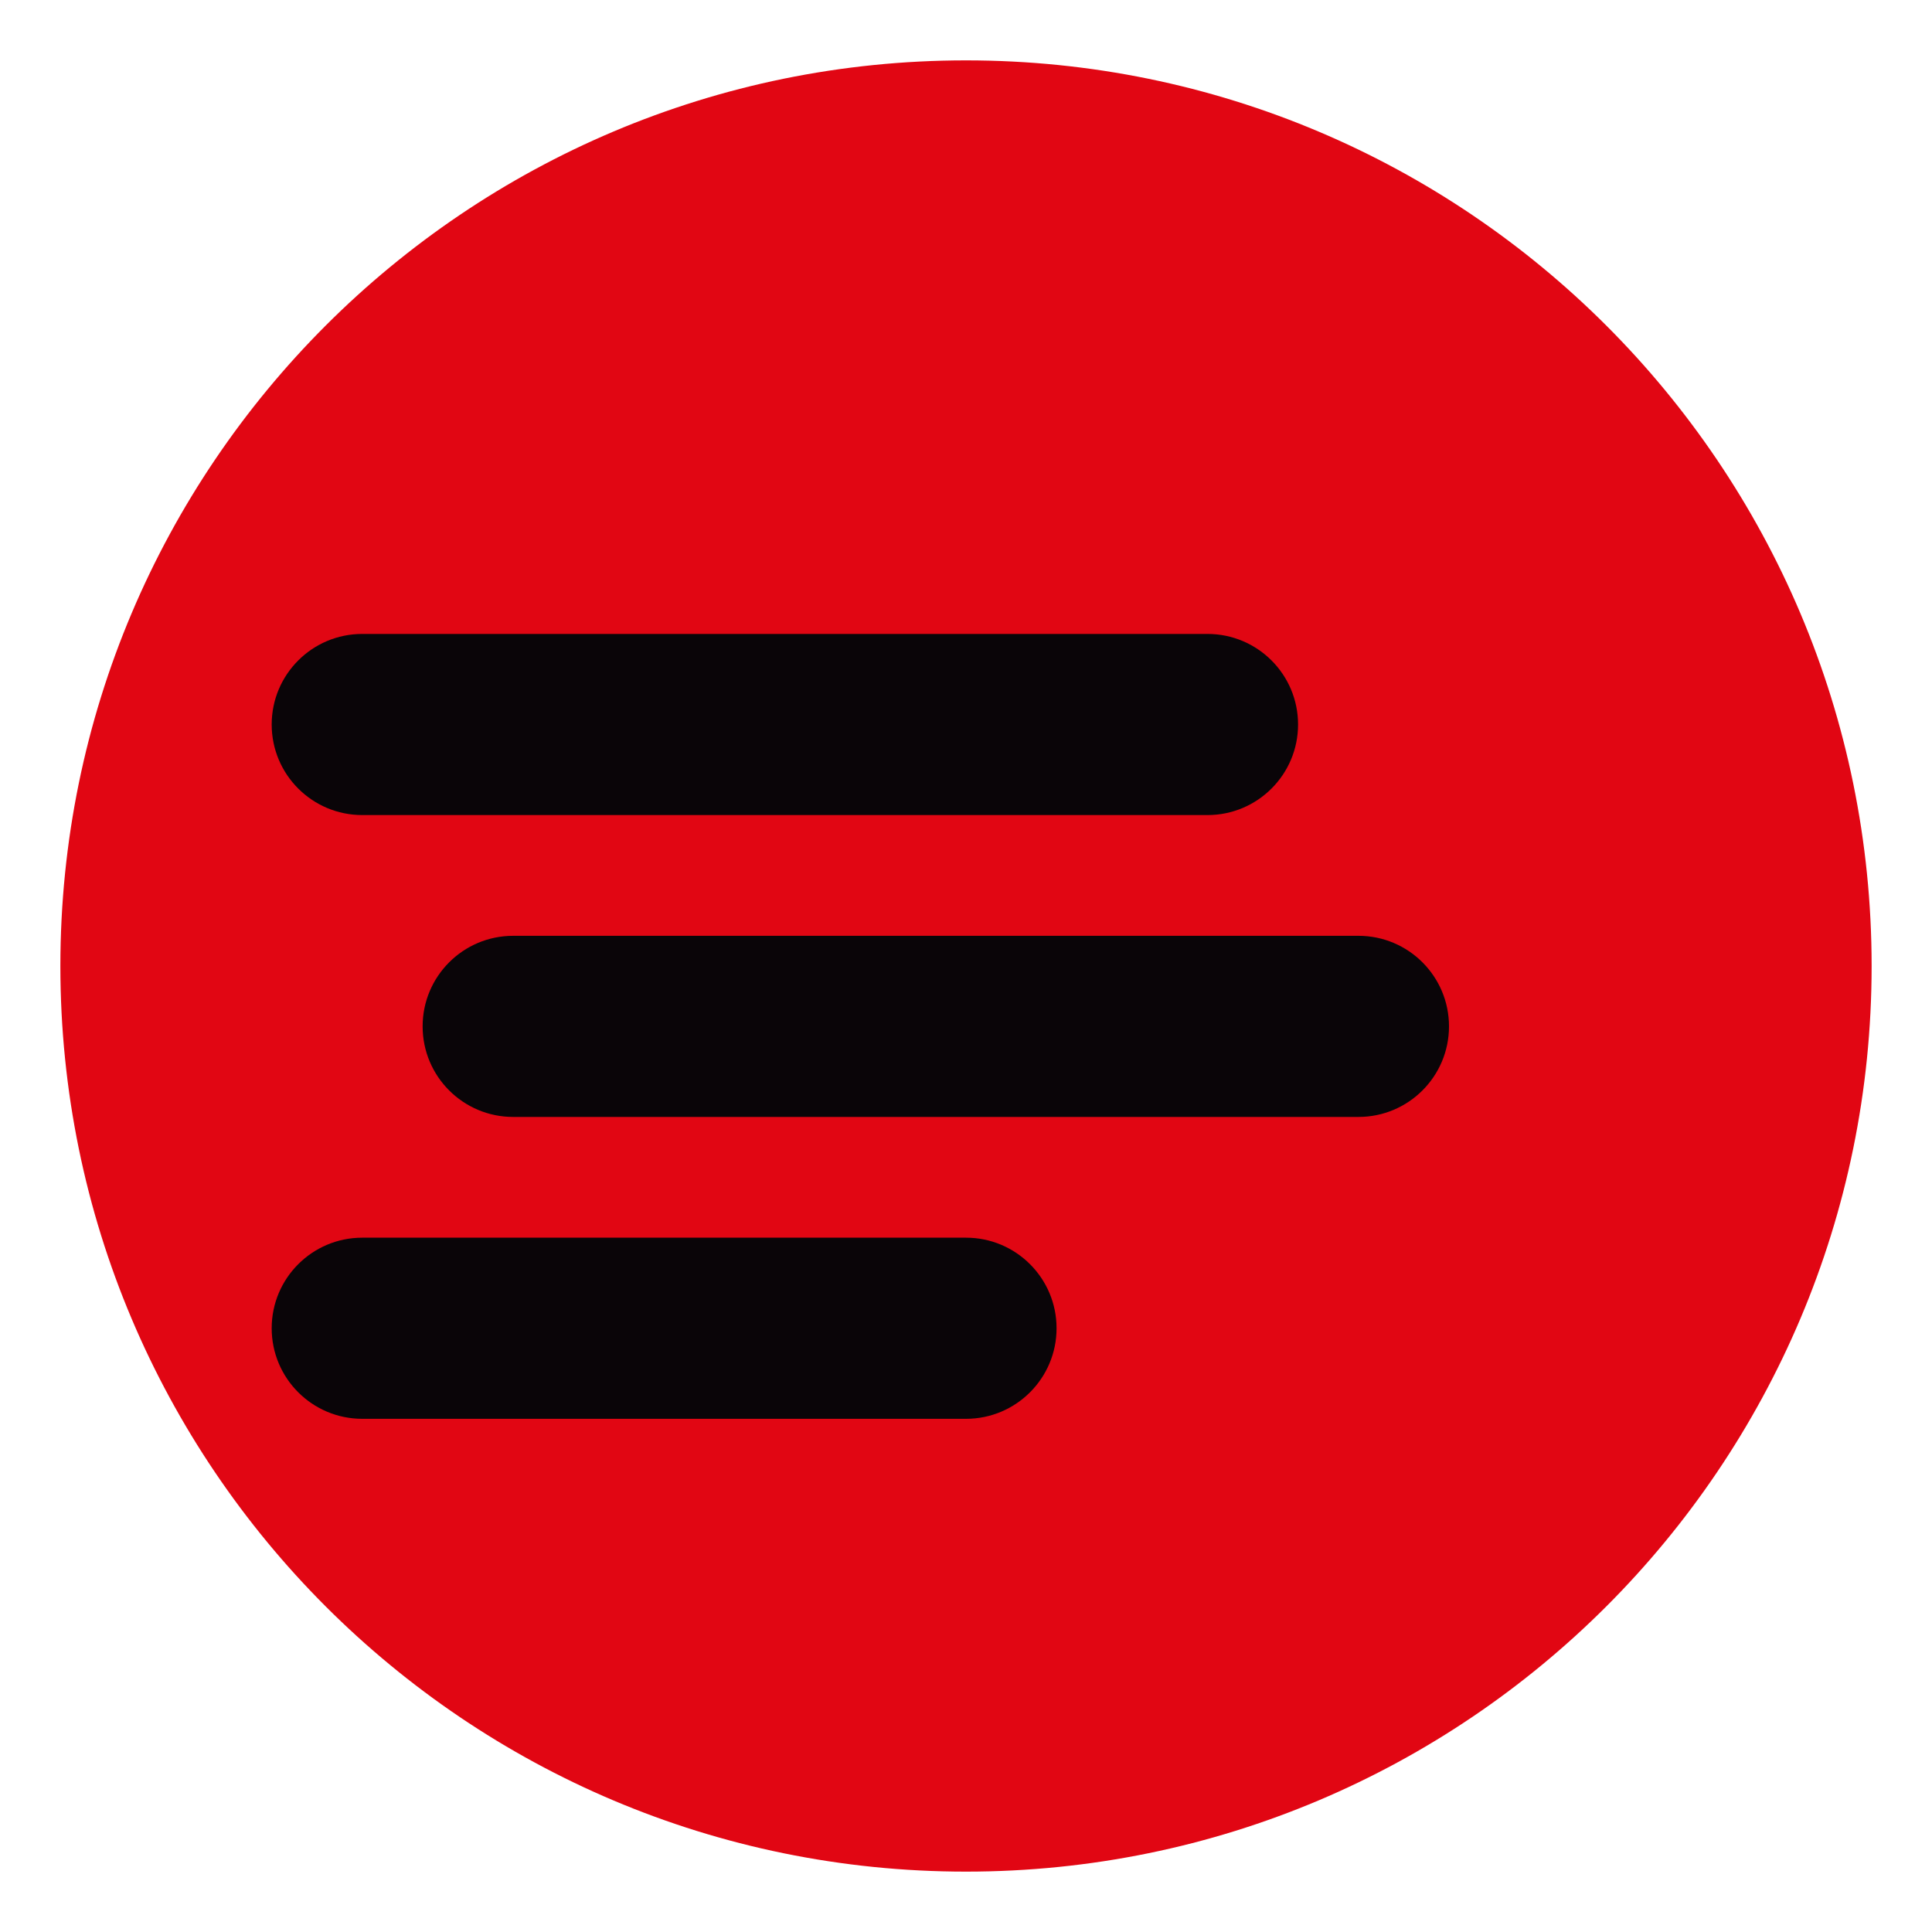
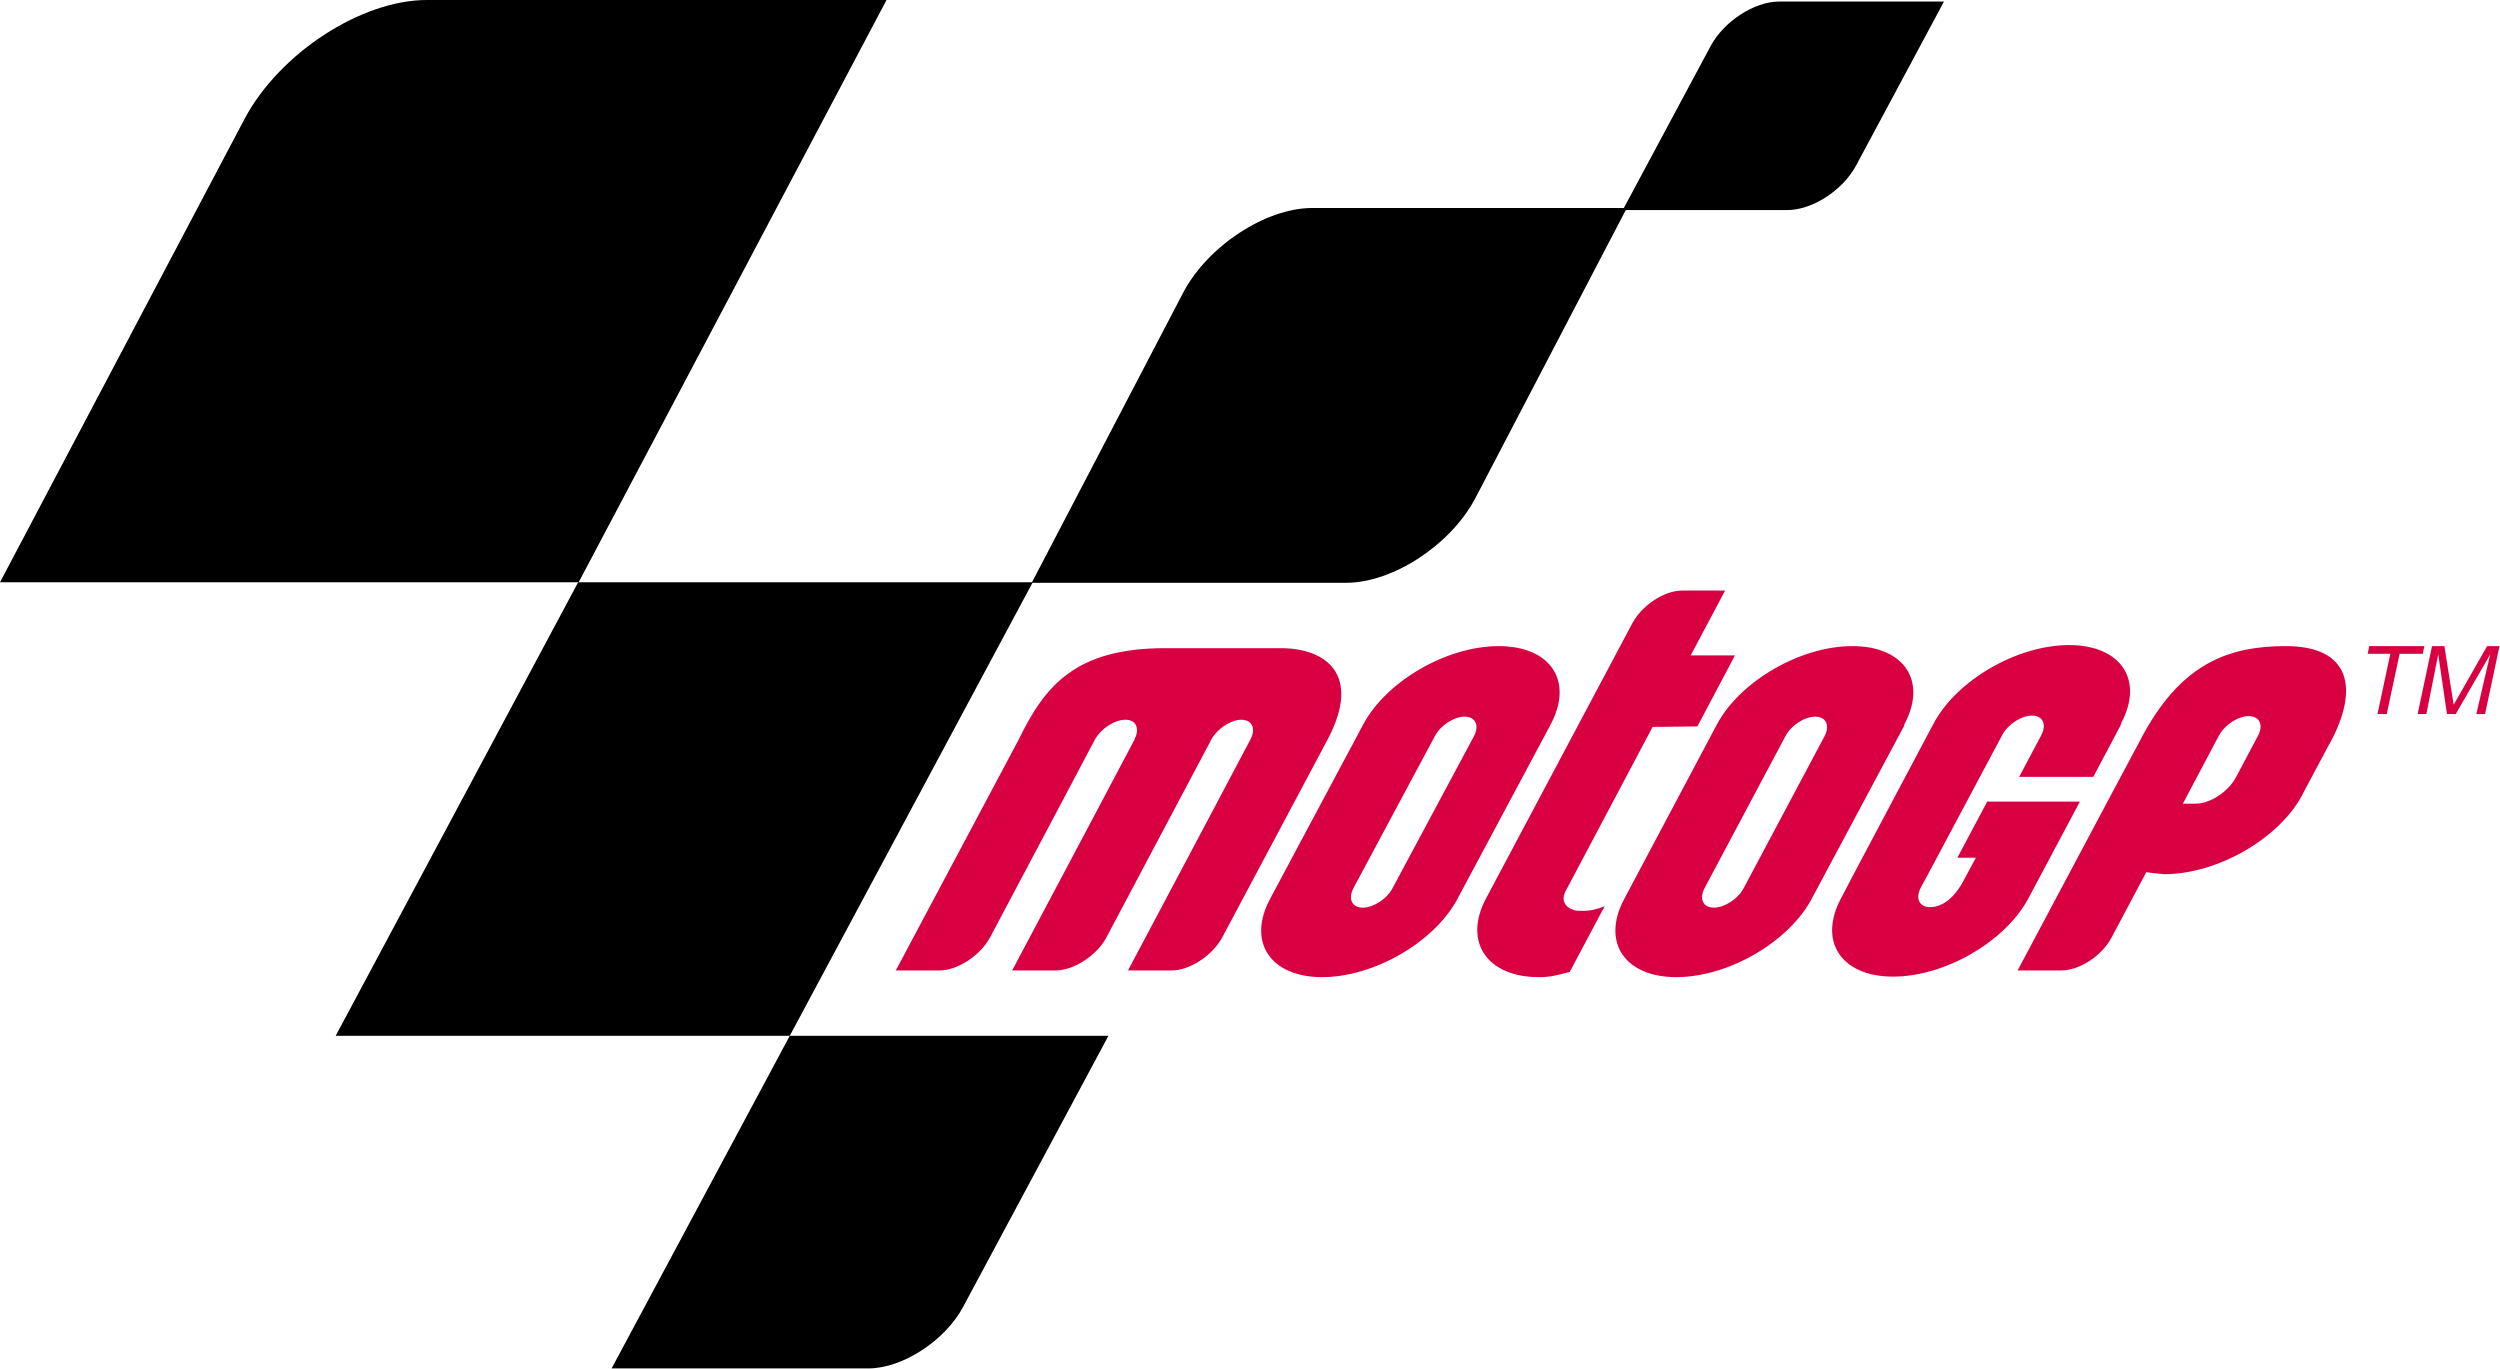
- <svg xmlns="http://www.w3.org/2000/svg" viewBox="0 0 32 32" width="32" height="32">
-   <circle cx="16" cy="16" r="15" fill="#e10613" />
-   <g fill="#0a0508">
-     <rect x="4.5" y="10.5" width="17" height="3" rx="1.5" />
-     <rect x="7" y="15.5" width="17" height="3" rx="1.5" />
-     <rect x="4.5" y="20.5" width="13" height="3" rx="1.5" />
+ <svg xmlns="http://www.w3.org/2000/svg" version="1.0" id="Capa_1" x="0px" y="0px" width="485.6px" height="265.8px" viewBox="0 0 485.6 265.8" style="enable-background:new 0 0 485.6 265.8;" xml:space="preserve">
+   <g>
+     <g>
+       <g>
+         <path style="fill:#D90042;" d="M470.6,127h-4.5l-2.5,11.7h-1.8l2.5-11.7h-4.4l0.3-1.5h10.7L470.6,127z" />
+         <path style="fill:#D90042;" d="M472.4,125.5h2.4l1.8,11.4h0l6.5-11.4h2.4l-2.8,13.2h-1.7l2.7-11.6h0l-6.7,11.6h-1.7l-1.7-11.6h0     l-2.3,11.6h-1.7L472.4,125.5z" />
+       </g>
+     </g>
+     <g>
+       <g>
+         <path style="fill-rule:evenodd;clip-rule:evenodd;" d="M47.5,23.1C54.3,10.3,70.2,0,82.9,0h89.3l-59.8,113.1H0L47.5,23.1z" />
+         <path style="fill-rule:evenodd;clip-rule:evenodd;" d="M229.9,56.7c4.8-9,16-16.3,25-16.3H316l-29.5,56.5c-4.8,9-16,16.3-25,16.3     h-61.1L229.9,56.7z" />
+         <path style="fill-rule:evenodd;clip-rule:evenodd;" d="M332.3,8.9c2.6-4.8,8.5-8.6,13.3-8.6h32l-17.1,31.9     c-2.6,4.8-8.5,8.6-13.3,8.6h-32L332.3,8.9z" />
+         <polygon style="fill-rule:evenodd;clip-rule:evenodd;" points="112.3,113.1 200.6,113.1 153.4,201.2 65.2,201.2    " />
+         <path style="fill-rule:evenodd;clip-rule:evenodd;" d="M153.4,201.2h61.9l-28.2,52.6c-3.5,6.6-11.8,12-18.4,12h-49.9L153.4,201.2     z" />
+       </g>
+       <path style="fill:#D90042;" d="M321,141.2l-16.9,31.9c-1.1,2.1,0.3,3.6,2.4,3.8c1.5,0.1,3.1,0,5.2-0.9l-6.8,12.8    c-2.4,0.6-3.7,1-6,1c-10,0-14.7-6.8-10.3-15.2l28.5-53.6c1.9-3.5,6.2-6.3,9.7-6.3h8.3l-6.7,12.6h8.6l-7.3,13.8L321,141.2z     M235.3,143.6l-0.3,0.6l-7,13.2l-13.1,24.7c-1.1,2.1-3.1,3.9-5.3,5.1c-1.5,0.8-3.1,1.3-4.5,1.3h-8.5l16.5-31.1l7.3-13.8    c0-0.2,0.1-0.4,0.2-0.5c0.7-1.9-0.1-3.3-2-3.3c-2.1,0-4.7,1.7-5.9,3.8l-7.3,13.8l-13.1,24.7c-1.9,3.5-6.3,6.4-9.8,6.4H174    l23.9-44.9c5.1-10.5,11.1-17.7,28.4-17.7h22.5c8.6,0,15.8,5,9.1,17.7l-20.5,38.5c-1.9,3.5-6.3,6.4-9.8,6.4h-8.5l16.5-31.1    l7.3-13.8c1.1-2.1,0.3-3.8-1.8-3.8C239.1,139.8,236.5,141.5,235.3,143.6z M411.9,140.9l-5.3,10h-14.4l4.3-8.1    c1.1-2.1,0.3-3.8-1.8-3.8c-2.1,0-4.7,1.7-5.8,3.8l-14.5,27.2l-1.3,2.4c-1.1,2.1-0.3,3.8,1.8,3.8c2.1,0,4.7-1.4,6.9-5.9l2-3.7h-3.6    l5.8-10.9H404l-9.9,18.6l-0.1,0.2c-4.5,8.4-16.2,15.2-26.3,15.2c-10,0-14.6-6.8-10.1-15.2l2.4-4.6l15.6-29.4    c4.5-8.4,16.2-15.2,26.3-15.2c10.1,0,14.6,6.8,10.1,15.2L411.9,140.9z M331.1,172.5c-1.1,2.1-0.3,3.8,1.8,3.8    c2.1,0,4.7-1.7,5.8-3.8l15.7-29.5c1.1-2.1,0.3-3.8-1.8-3.8c-2.1,0-4.7,1.7-5.8,3.8L331.1,172.5z M369.8,141.1L352,174.4l-0.1,0.2    c-4.5,8.4-16.2,15.2-26.3,15.2c-10,0-14.6-6.8-10.1-15.2l18-33.9c4.5-8.4,16.2-15.2,26.3-15.2c10.1,0,14.6,6.8,10.1,15.2    L369.8,141.1z M262.9,172.5c-1.1,2.1-0.3,3.8,1.8,3.8c2.1,0,4.7-1.7,5.8-3.8l15.8-29.5c1.1-2.1,0.3-3.8-1.8-3.8    c-2.1,0-4.7,1.7-5.8,3.8L262.9,172.5z M301,141.1l-17.8,33.3l-0.1,0.2c-4.5,8.4-16.2,15.2-26.3,15.2c-10,0-14.6-6.8-10.1-15.2    l18.1-33.9c4.5-8.4,16.2-15.2,26.3-15.2c10.1,0,14.6,6.8,10.1,15.2L301,141.1z M431,142.9l-0.7,1.3l-6.3,11.9h2.5    c2.8,0,6.3-2.3,7.8-5.1l4.3-8.1c1.1-2.1,0.3-3.8-1.8-3.8C434.7,139.1,432.1,140.8,431,142.9z M416.9,169.4l-6.8,12.8    c-1.9,3.5-6.2,6.3-9.7,6.3h-8.5l18.2-34.2l5.5-10.3c7.8-15.2,17.3-18.5,28.4-18.5c12.6,0,14.2,8.3,8.7,18.6l-0.4,0.7l-4.8,9    l-0.3,0.6c-4.5,8.5-16.5,15.4-26.8,15.4C419.2,169.7,418,169.6,416.9,169.4z" />
+     </g>
  </g>
</svg>
